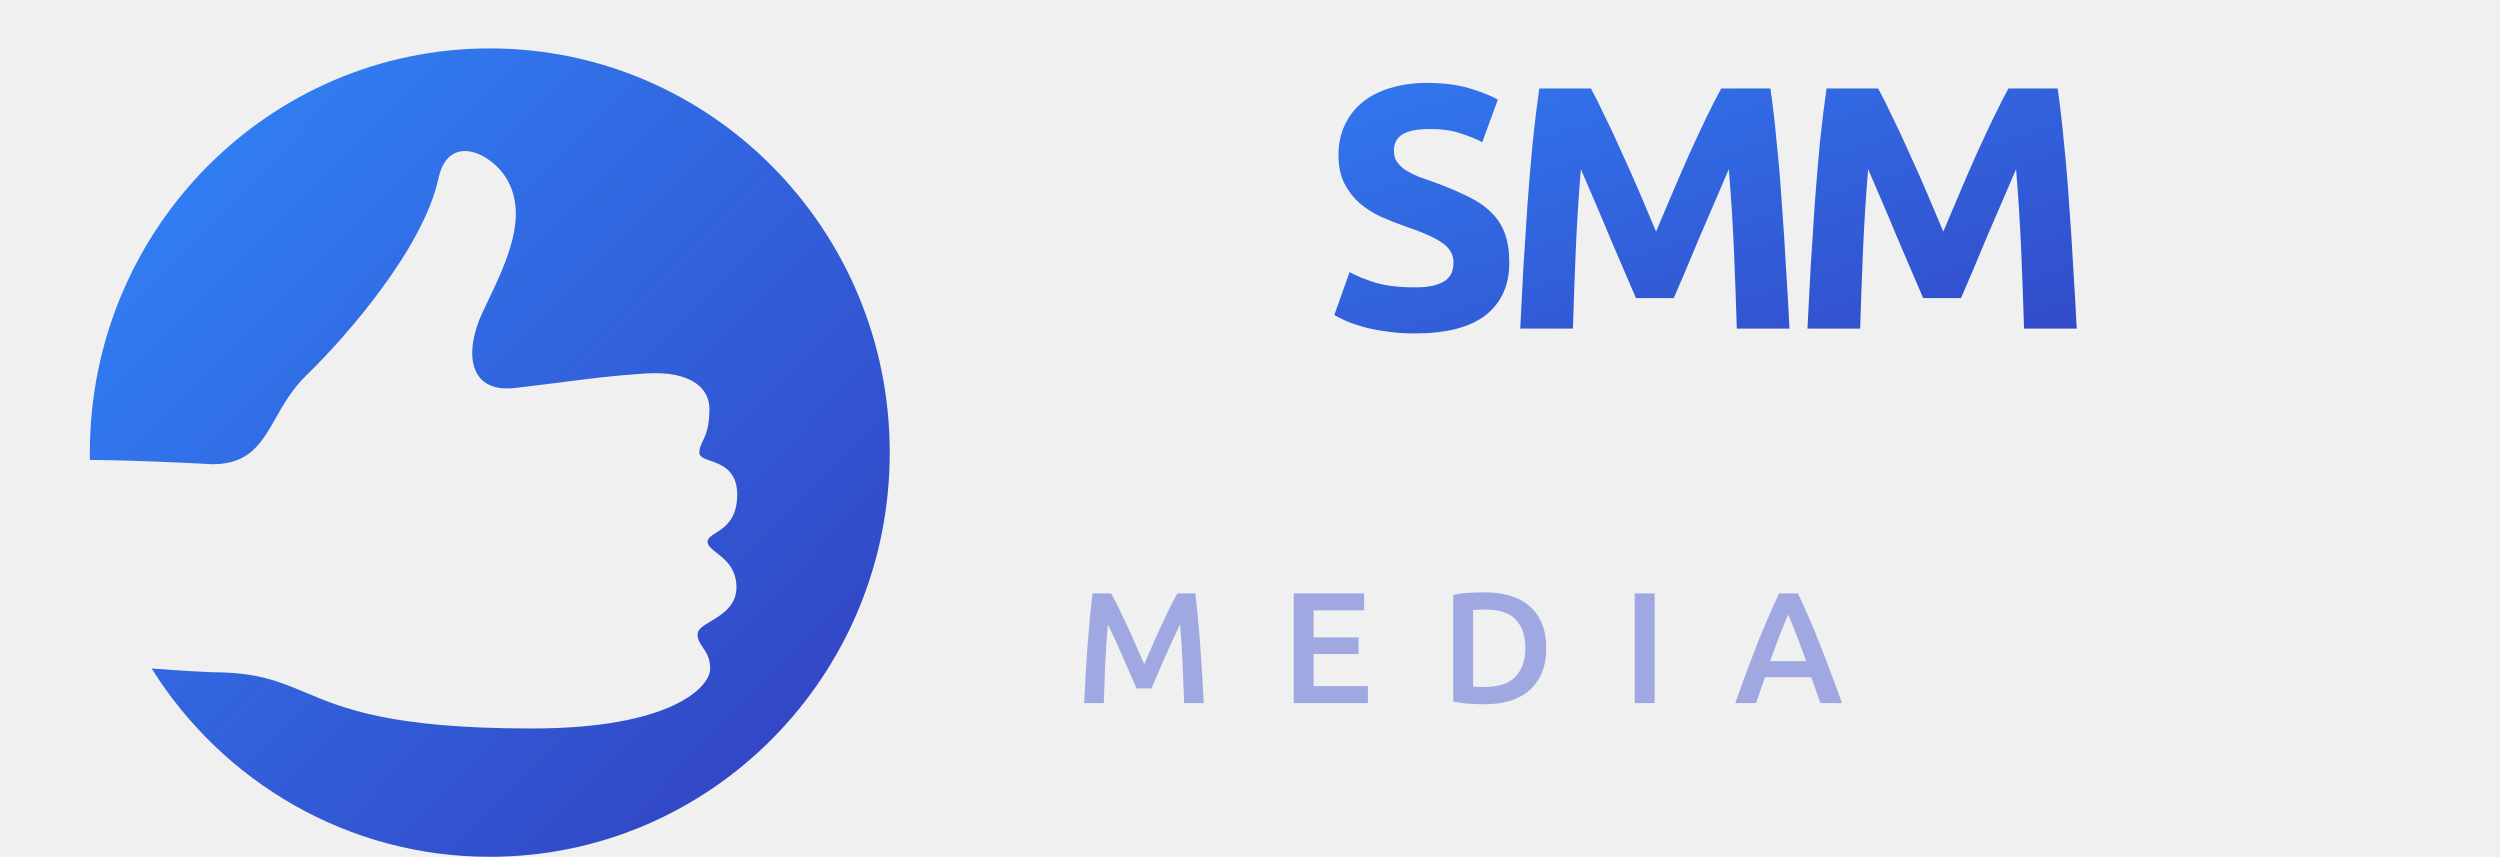
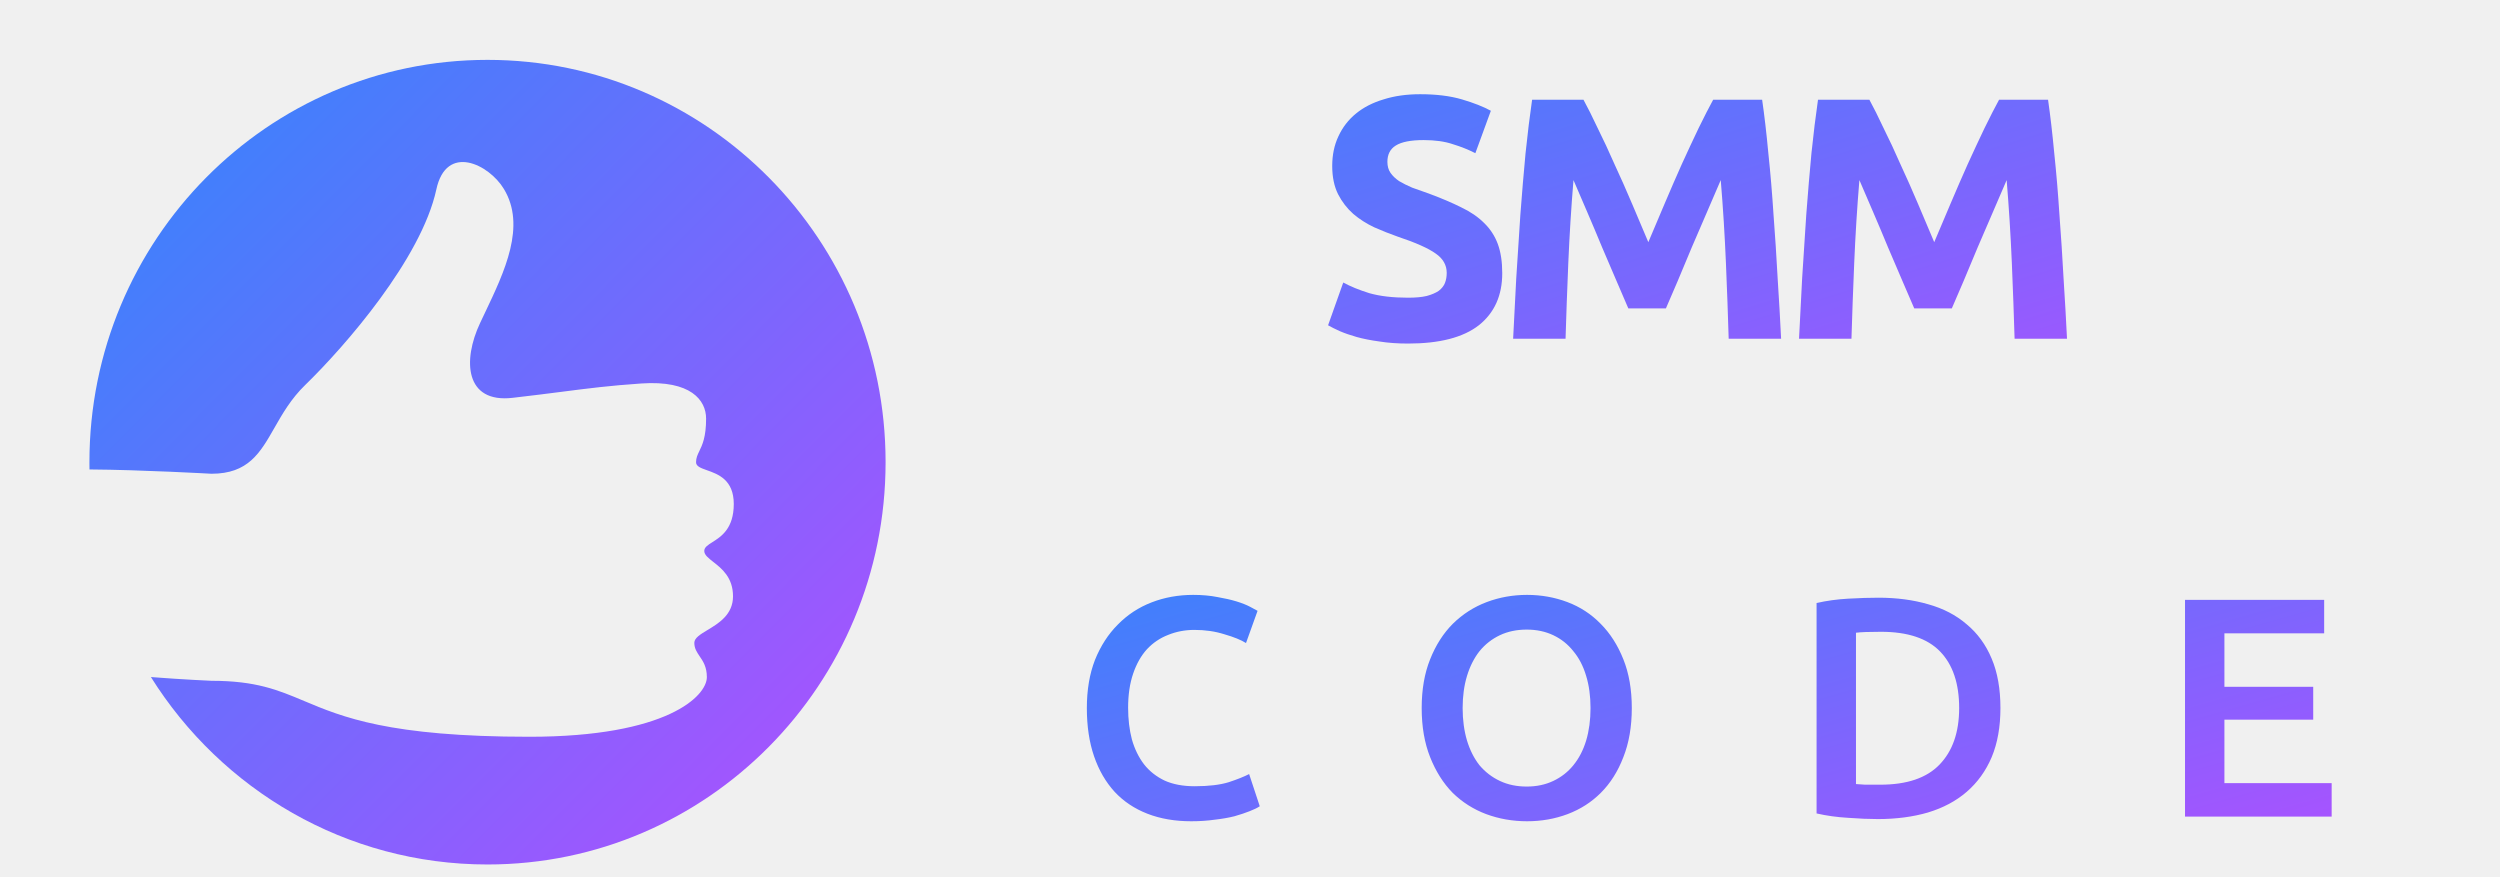
- <svg xmlns="http://www.w3.org/2000/svg" width="213" height="73" viewBox="0 0 213 73" fill="none">
-   <g clip-path="url(#clip0_0_3412)">
-     <path d="M120.533 24.483C121.182 24.483 121.714 24.434 122.127 24.335C122.56 24.217 122.904 24.07 123.16 23.892C123.416 23.695 123.593 23.469 123.692 23.213C123.79 22.957 123.839 22.672 123.839 22.357C123.839 21.688 123.524 21.137 122.894 20.704C122.265 20.251 121.182 19.769 119.647 19.257C118.978 19.021 118.309 18.756 117.639 18.46C116.97 18.145 116.37 17.762 115.839 17.309C115.307 16.837 114.874 16.276 114.54 15.626C114.205 14.957 114.038 14.15 114.038 13.205C114.038 12.261 114.215 11.414 114.569 10.666C114.923 9.899 115.425 9.249 116.075 8.718C116.724 8.186 117.512 7.783 118.437 7.507C119.362 7.212 120.405 7.065 121.566 7.065C122.944 7.065 124.134 7.212 125.138 7.507C126.142 7.803 126.969 8.127 127.618 8.482L126.29 12.113C125.719 11.818 125.079 11.562 124.371 11.345C123.682 11.109 122.845 10.991 121.861 10.991C120.759 10.991 119.962 11.149 119.47 11.463C118.998 11.759 118.761 12.221 118.761 12.851C118.761 13.225 118.85 13.54 119.027 13.796C119.204 14.052 119.45 14.288 119.765 14.504C120.1 14.701 120.474 14.888 120.887 15.065C121.32 15.223 121.792 15.39 122.304 15.567C123.367 15.961 124.292 16.354 125.079 16.748C125.866 17.122 126.516 17.565 127.028 18.076C127.559 18.588 127.953 19.189 128.209 19.877C128.464 20.566 128.592 21.403 128.592 22.387C128.592 24.296 127.923 25.782 126.585 26.845C125.246 27.888 123.229 28.409 120.533 28.409C119.627 28.409 118.811 28.35 118.082 28.232C117.354 28.134 116.705 28.006 116.134 27.848C115.583 27.691 115.101 27.524 114.687 27.346C114.294 27.169 113.959 27.002 113.683 26.845L114.982 23.184C115.593 23.518 116.341 23.823 117.226 24.099C118.132 24.355 119.234 24.483 120.533 24.483ZM135.546 7.537C135.901 8.186 136.304 8.993 136.757 9.958C137.229 10.902 137.711 11.936 138.203 13.058C138.715 14.16 139.217 15.291 139.709 16.453C140.201 17.614 140.664 18.706 141.097 19.73C141.53 18.706 141.992 17.614 142.484 16.453C142.976 15.291 143.468 14.16 143.96 13.058C144.472 11.936 144.954 10.902 145.407 9.958C145.879 8.993 146.293 8.186 146.647 7.537H150.839C151.036 8.895 151.213 10.42 151.37 12.113C151.548 13.786 151.695 15.537 151.813 17.368C151.951 19.179 152.069 20.999 152.167 22.83C152.286 24.66 152.384 26.382 152.463 27.996H147.975C147.916 26.008 147.838 23.843 147.739 21.501C147.641 19.159 147.493 16.797 147.296 14.416C146.942 15.242 146.548 16.157 146.115 17.161C145.682 18.165 145.249 19.169 144.816 20.172C144.403 21.176 144 22.141 143.606 23.066C143.212 23.971 142.878 24.748 142.602 25.398H139.384C139.109 24.748 138.774 23.971 138.381 23.066C137.987 22.141 137.574 21.176 137.141 20.172C136.727 19.169 136.304 18.165 135.871 17.161C135.438 16.157 135.045 15.242 134.69 14.416C134.493 16.797 134.346 19.159 134.247 21.501C134.149 23.843 134.07 26.008 134.011 27.996H129.524C129.603 26.382 129.691 24.66 129.79 22.83C129.908 20.999 130.026 19.179 130.144 17.368C130.282 15.537 130.429 13.786 130.587 12.113C130.764 10.42 130.951 8.895 131.148 7.537H135.546ZM160.02 7.537C160.374 8.186 160.778 8.993 161.23 9.958C161.703 10.902 162.185 11.936 162.677 13.058C163.189 14.16 163.691 15.291 164.183 16.453C164.675 17.614 165.137 18.706 165.57 19.73C166.003 18.706 166.466 17.614 166.958 16.453C167.45 15.291 167.942 14.16 168.434 13.058C168.946 11.936 169.428 10.902 169.88 9.958C170.353 8.993 170.766 8.186 171.12 7.537H175.313C175.509 8.895 175.686 10.42 175.844 12.113C176.021 13.786 176.169 15.537 176.287 17.368C176.425 19.179 176.543 20.999 176.641 22.83C176.759 24.66 176.858 26.382 176.936 27.996H172.449C172.39 26.008 172.311 23.843 172.213 21.501C172.114 19.159 171.967 16.797 171.77 14.416C171.416 15.242 171.022 16.157 170.589 17.161C170.156 18.165 169.723 19.169 169.29 20.172C168.877 21.176 168.473 22.141 168.08 23.066C167.686 23.971 167.351 24.748 167.076 25.398H163.858C163.582 24.748 163.248 23.971 162.854 23.066C162.46 22.141 162.047 21.176 161.614 20.172C161.201 19.169 160.778 18.165 160.345 17.161C159.912 16.157 159.518 15.242 159.164 14.416C158.967 16.797 158.819 19.159 158.721 21.501C158.623 23.843 158.544 26.008 158.485 27.996H153.997C154.076 26.382 154.165 24.66 154.263 22.83C154.381 20.999 154.499 19.179 154.617 17.368C154.755 15.537 154.903 13.786 155.06 12.113C155.237 10.42 155.424 8.895 155.621 7.537H160.02Z" fill="url(#paint0_linear_0_3412)" />
-     <path opacity="0.42" d="M94.663 50.559C94.86 50.9 95.08 51.318 95.323 51.812C95.566 52.306 95.813 52.828 96.064 53.376C96.316 53.915 96.563 54.467 96.805 55.033C97.057 55.59 97.286 56.107 97.493 56.583C97.7 56.107 97.924 55.59 98.167 55.033C98.409 54.467 98.656 53.915 98.908 53.376C99.16 52.828 99.407 52.306 99.649 51.812C99.892 51.318 100.112 50.9 100.31 50.559H101.846C101.927 51.242 102.003 51.969 102.075 52.742C102.147 53.506 102.21 54.292 102.264 55.101C102.327 55.9 102.381 56.709 102.426 57.527C102.48 58.335 102.524 59.126 102.56 59.899H100.889C100.853 58.812 100.808 57.693 100.754 56.543C100.71 55.393 100.638 54.279 100.539 53.2C100.44 53.407 100.323 53.654 100.188 53.942C100.054 54.229 99.91 54.544 99.757 54.885C99.604 55.218 99.447 55.563 99.285 55.923C99.133 56.282 98.98 56.633 98.827 56.974C98.683 57.307 98.549 57.621 98.423 57.918C98.297 58.205 98.189 58.452 98.099 58.659H96.832C96.743 58.452 96.635 58.201 96.509 57.904C96.383 57.608 96.244 57.293 96.091 56.961C95.947 56.619 95.795 56.269 95.633 55.909C95.48 55.55 95.327 55.204 95.175 54.872C95.022 54.539 94.878 54.229 94.743 53.942C94.609 53.645 94.492 53.398 94.393 53.2C94.294 54.279 94.218 55.393 94.164 56.543C94.119 57.693 94.079 58.812 94.043 59.899H92.371C92.407 59.126 92.448 58.326 92.493 57.5C92.547 56.673 92.6 55.855 92.654 55.047C92.717 54.229 92.785 53.438 92.857 52.675C92.928 51.911 93.005 51.206 93.086 50.559H94.663ZM110.226 59.899V50.559H116.224V52.001H111.925V54.306H115.752V55.721H111.925V58.457H116.547V59.899H110.226ZM125.509 58.497C125.608 58.506 125.738 58.515 125.9 58.524C126.062 58.524 126.282 58.524 126.56 58.524C127.701 58.524 128.551 58.237 129.108 57.661C129.674 57.078 129.957 56.264 129.957 55.222C129.957 54.162 129.683 53.349 129.135 52.783C128.586 52.217 127.737 51.934 126.587 51.934C126.084 51.934 125.725 51.947 125.509 51.974V58.497ZM131.736 55.222C131.736 56.031 131.61 56.736 131.358 57.338C131.107 57.931 130.747 58.43 130.28 58.834C129.822 59.229 129.265 59.526 128.609 59.724C127.962 59.912 127.243 60.007 126.452 60.007C126.075 60.007 125.648 59.989 125.172 59.953C124.696 59.926 124.242 59.863 123.811 59.764V50.694C124.242 50.595 124.7 50.532 125.186 50.505C125.671 50.478 126.102 50.465 126.479 50.465C127.261 50.465 127.975 50.559 128.622 50.748C129.269 50.927 129.822 51.215 130.28 51.61C130.747 51.996 131.107 52.491 131.358 53.093C131.61 53.686 131.736 54.395 131.736 55.222ZM139.278 50.559H140.976V59.899H139.278V50.559ZM155.1 59.899C154.974 59.53 154.844 59.166 154.709 58.807C154.575 58.448 154.444 58.079 154.318 57.702H150.383C150.257 58.079 150.127 58.452 149.992 58.821C149.866 59.18 149.741 59.539 149.615 59.899H147.849C148.2 58.901 148.532 57.98 148.847 57.136C149.161 56.291 149.467 55.492 149.763 54.737C150.069 53.982 150.37 53.263 150.666 52.581C150.963 51.898 151.268 51.224 151.582 50.559H153.186C153.501 51.224 153.806 51.898 154.103 52.581C154.399 53.263 154.696 53.982 154.992 54.737C155.298 55.492 155.608 56.291 155.922 57.136C156.246 57.98 156.583 58.901 156.933 59.899H155.1ZM152.351 52.365C152.144 52.841 151.906 53.421 151.636 54.103C151.376 54.786 151.102 55.528 150.814 56.327H153.887C153.6 55.528 153.321 54.782 153.052 54.09C152.782 53.398 152.548 52.823 152.351 52.365Z" fill="#3346D0" />
-     <path fill-rule="evenodd" clip-rule="evenodd" d="M41.73 73C60.55 73 75.806 57.582 75.806 38.562C75.806 19.543 60.55 4.125 41.73 4.125C22.911 4.125 7.655 19.543 7.655 38.562C7.655 38.77 7.657 38.978 7.66 39.185C12.202 39.217 18.098 39.553 18.098 39.553C21.251 39.553 22.265 37.774 23.488 35.63C24.167 34.439 24.91 33.136 26.119 31.962C29.533 28.649 36.065 21.141 37.35 15.221C38.202 11.256 41.856 13.055 43.133 15.175C45.053 18.342 43.194 22.242 41.515 25.767C41.374 26.064 41.234 26.358 41.097 26.648C39.58 29.87 39.811 33.523 43.873 33.055C45.556 32.862 46.895 32.69 48.096 32.536C50.387 32.242 52.178 32.011 54.91 31.825C59.119 31.54 60.442 33.248 60.442 34.835C60.442 36.417 60.114 37.095 59.863 37.614C59.708 37.935 59.582 38.195 59.582 38.571C59.582 38.92 59.99 39.065 60.517 39.252C61.47 39.59 62.811 40.066 62.811 42.141C62.811 44.249 61.729 44.935 60.982 45.409C60.587 45.659 60.285 45.85 60.285 46.161C60.285 46.495 60.624 46.761 61.051 47.095C61.773 47.661 62.746 48.422 62.746 50.044C62.746 51.614 61.518 52.354 60.558 52.933C59.941 53.305 59.434 53.611 59.434 54.027C59.434 54.506 59.651 54.825 59.889 55.176C60.182 55.606 60.507 56.085 60.507 56.964C60.507 58.561 57.149 62.067 45.307 62.067C33.319 62.067 29.296 60.376 26.03 59.004C23.799 58.066 21.921 57.276 18.098 57.276C18.098 57.276 15.685 57.172 12.918 56.956C18.957 66.598 29.604 73 41.73 73Z" fill="url(#paint1_linear_0_3412)" />
+ <svg xmlns="http://www.w3.org/2000/svg" width="214" height="75" viewBox="0 0 214 75" fill="none">
+   <g clip-path="url(#clip0_0_4089)">
+     <path d="M120.533 25.483C121.182 25.483 121.714 25.434 122.127 25.335C122.56 25.217 122.904 25.07 123.16 24.892C123.416 24.695 123.593 24.469 123.692 24.213C123.79 23.957 123.839 23.672 123.839 23.357C123.839 22.688 123.524 22.137 122.894 21.704C122.265 21.251 121.182 20.769 119.647 20.257C118.978 20.021 118.309 19.756 117.639 19.46C116.97 19.145 116.37 18.762 115.839 18.309C115.307 17.837 114.874 17.276 114.54 16.626C114.205 15.957 114.038 15.15 114.038 14.205C114.038 13.261 114.215 12.414 114.569 11.666C114.923 10.899 115.425 10.249 116.075 9.718C116.724 9.186 117.512 8.783 118.437 8.507C119.362 8.212 120.405 8.065 121.566 8.065C122.944 8.065 124.134 8.212 125.138 8.507C126.142 8.803 126.969 9.127 127.618 9.482L126.29 13.113C125.719 12.818 125.079 12.562 124.371 12.345C123.682 12.109 122.845 11.991 121.861 11.991C120.759 11.991 119.962 12.149 119.47 12.463C118.998 12.759 118.761 13.221 118.761 13.851C118.761 14.225 118.85 14.54 119.027 14.796C119.204 15.052 119.45 15.288 119.765 15.504C120.1 15.701 120.474 15.888 120.887 16.065C121.32 16.223 121.792 16.39 122.304 16.567C123.367 16.961 124.292 17.354 125.079 17.748C125.866 18.122 126.516 18.565 127.028 19.076C127.559 19.588 127.953 20.189 128.209 20.877C128.464 21.566 128.592 22.403 128.592 23.387C128.592 25.296 127.923 26.782 126.585 27.845C125.246 28.888 123.229 29.409 120.533 29.409C119.627 29.409 118.811 29.35 118.082 29.232C117.354 29.134 116.705 29.006 116.134 28.848C115.583 28.691 115.101 28.524 114.687 28.346C114.294 28.169 113.959 28.002 113.683 27.845L114.982 24.184C115.593 24.518 116.341 24.823 117.226 25.099C118.132 25.355 119.234 25.483 120.533 25.483ZM135.546 8.537C135.901 9.186 136.304 9.993 136.757 10.958C137.229 11.902 137.711 12.936 138.203 14.058C138.715 15.16 139.217 16.291 139.709 17.453C140.201 18.614 140.664 19.706 141.097 20.73C141.53 19.706 141.992 18.614 142.484 17.453C142.976 16.291 143.468 15.16 143.96 14.058C144.472 12.936 144.954 11.902 145.407 10.958C145.879 9.993 146.293 9.186 146.647 8.537H150.839C151.036 9.895 151.213 11.42 151.37 13.113C151.548 14.786 151.695 16.538 151.813 18.368C151.951 20.179 152.069 21.999 152.167 23.83C152.286 25.66 152.384 27.382 152.463 28.996H147.975C147.916 27.008 147.838 24.843 147.739 22.501C147.641 20.159 147.493 17.797 147.296 15.416C146.942 16.242 146.548 17.157 146.115 18.161C145.682 19.165 145.249 20.169 144.816 21.172C144.403 22.176 144 23.141 143.606 24.066C143.212 24.971 142.878 25.748 142.602 26.398H139.384C139.109 25.748 138.774 24.971 138.381 24.066C137.987 23.141 137.574 22.176 137.141 21.172C136.727 20.169 136.304 19.165 135.871 18.161C135.438 17.157 135.045 16.242 134.69 15.416C134.493 17.797 134.346 20.159 134.247 22.501C134.149 24.843 134.07 27.008 134.011 28.996H129.524C129.603 27.382 129.691 25.66 129.79 23.83C129.908 21.999 130.026 20.179 130.144 18.368C130.282 16.538 130.429 14.786 130.587 13.113C130.764 11.42 130.951 9.895 131.148 8.537H135.546ZM160.02 8.537C160.374 9.186 160.778 9.993 161.23 10.958C161.703 11.902 162.185 12.936 162.677 14.058C163.189 15.16 163.691 16.291 164.183 17.453C164.675 18.614 165.137 19.706 165.57 20.73C166.003 19.706 166.466 18.614 166.958 17.453C167.45 16.291 167.942 15.16 168.434 14.058C168.946 12.936 169.428 11.902 169.88 10.958C170.353 9.993 170.766 9.186 171.12 8.537H175.313C175.509 9.895 175.686 11.42 175.844 13.113C176.021 14.786 176.169 16.538 176.287 18.368C176.425 20.179 176.543 21.999 176.641 23.83C176.759 25.66 176.858 27.382 176.936 28.996H172.449C172.39 27.008 172.311 24.843 172.213 22.501C172.114 20.159 171.967 17.797 171.77 15.416C171.416 16.242 171.022 17.157 170.589 18.161C170.156 19.165 169.723 20.169 169.29 21.172C168.877 22.176 168.473 23.141 168.08 24.066C167.686 24.971 167.351 25.748 167.076 26.398H163.858C163.582 25.748 163.248 24.971 162.854 24.066C162.46 23.141 162.047 22.176 161.614 21.172C161.201 20.169 160.778 19.165 160.345 18.161C159.912 17.157 159.518 16.242 159.164 15.416C158.967 17.797 158.819 20.159 158.721 22.501C158.623 24.843 158.544 27.008 158.485 28.996H153.997C154.076 27.382 154.165 25.66 154.263 23.83C154.381 21.999 154.499 20.179 154.617 18.368C154.755 16.538 154.903 14.786 155.06 13.113C155.237 11.42 155.424 9.895 155.621 8.537H160.02Z" fill="url(#paint0_linear_0_4089)" />
+     <path d="M101.974 70.3C100.582 70.3 99.333 70.086 98.227 69.658C97.121 69.23 96.184 68.605 95.416 67.784C94.649 66.946 94.06 65.929 93.65 64.733C93.24 63.538 93.034 62.164 93.034 60.611C93.034 59.059 93.266 57.685 93.73 56.489C94.212 55.294 94.863 54.286 95.684 53.465C96.505 52.626 97.468 51.993 98.575 51.565C99.681 51.136 100.868 50.922 102.134 50.922C102.902 50.922 103.598 50.985 104.222 51.11C104.847 51.217 105.391 51.342 105.855 51.484C106.319 51.627 106.702 51.779 107.006 51.94C107.309 52.1 107.523 52.216 107.648 52.287L106.658 55.044C106.229 54.776 105.614 54.527 104.811 54.295C104.026 54.045 103.169 53.92 102.242 53.92C101.439 53.92 100.689 54.063 99.993 54.348C99.297 54.616 98.691 55.026 98.173 55.58C97.674 56.133 97.281 56.828 96.996 57.667C96.71 58.506 96.567 59.478 96.567 60.584C96.567 61.566 96.674 62.467 96.888 63.288C97.121 64.109 97.468 64.822 97.932 65.429C98.396 66.018 98.985 66.482 99.699 66.821C100.413 67.142 101.269 67.302 102.268 67.302C103.464 67.302 104.436 67.186 105.186 66.954C105.935 66.705 106.515 66.473 106.925 66.259L107.835 69.015C107.621 69.158 107.327 69.301 106.952 69.444C106.595 69.586 106.167 69.729 105.667 69.872C105.168 69.997 104.606 70.095 103.981 70.166C103.357 70.255 102.688 70.3 101.974 70.3ZM125.202 60.611C125.202 61.628 125.327 62.556 125.577 63.395C125.827 64.216 126.183 64.92 126.647 65.509C127.129 66.08 127.709 66.526 128.387 66.847C129.065 67.169 129.832 67.329 130.689 67.329C131.528 67.329 132.286 67.169 132.964 66.847C133.642 66.526 134.213 66.08 134.677 65.509C135.159 64.92 135.524 64.216 135.774 63.395C136.024 62.556 136.149 61.628 136.149 60.611C136.149 59.594 136.024 58.675 135.774 57.855C135.524 57.016 135.159 56.311 134.677 55.74C134.213 55.151 133.642 54.696 132.964 54.375C132.286 54.054 131.528 53.893 130.689 53.893C129.832 53.893 129.065 54.054 128.387 54.375C127.709 54.696 127.129 55.151 126.647 55.74C126.183 56.329 125.827 57.034 125.577 57.855C125.327 58.675 125.202 59.594 125.202 60.611ZM139.682 60.611C139.682 62.199 139.441 63.6 138.959 64.813C138.495 66.027 137.853 67.044 137.032 67.865C136.229 68.668 135.284 69.274 134.195 69.685C133.107 70.095 131.947 70.3 130.716 70.3C129.484 70.3 128.316 70.095 127.209 69.685C126.121 69.274 125.166 68.668 124.346 67.865C123.543 67.044 122.9 66.027 122.419 64.813C121.937 63.6 121.696 62.199 121.696 60.611C121.696 59.023 121.937 57.632 122.419 56.436C122.9 55.223 123.552 54.206 124.372 53.385C125.211 52.564 126.175 51.948 127.263 51.538C128.351 51.128 129.502 50.922 130.716 50.922C131.929 50.922 133.08 51.128 134.168 51.538C135.257 51.948 136.202 52.564 137.005 53.385C137.826 54.206 138.477 55.223 138.959 56.436C139.441 57.632 139.682 59.023 139.682 60.611ZM158.872 67.115C159.068 67.133 159.327 67.151 159.648 67.169C159.969 67.169 160.406 67.169 160.959 67.169C163.225 67.169 164.912 66.598 166.018 65.456C167.142 64.296 167.704 62.681 167.704 60.611C167.704 58.506 167.16 56.891 166.071 55.767C164.983 54.643 163.297 54.081 161.013 54.081C160.014 54.081 159.3 54.107 158.872 54.161V67.115ZM171.237 60.611C171.237 62.217 170.987 63.618 170.488 64.813C169.988 65.991 169.274 66.981 168.346 67.784C167.436 68.569 166.33 69.158 165.028 69.551C163.743 69.925 162.315 70.113 160.745 70.113C159.996 70.113 159.148 70.077 158.202 70.006C157.257 69.952 156.356 69.827 155.499 69.631V51.618C156.356 51.422 157.266 51.297 158.229 51.244C159.193 51.19 160.049 51.163 160.799 51.163C162.351 51.163 163.77 51.351 165.054 51.725C166.339 52.082 167.436 52.653 168.346 53.438C169.274 54.206 169.988 55.187 170.488 56.382C170.987 57.56 171.237 58.97 171.237 60.611ZM187.037 69.899V51.351H198.948V54.215H190.41V58.791H198.011V61.602H190.41V67.035H199.59V69.899H187.037Z" fill="url(#paint1_linear_0_4089)" />
+     <path fill-rule="evenodd" clip-rule="evenodd" d="M41.73 74C60.55 74 75.806 58.582 75.806 39.562C75.806 20.543 60.55 5.125 41.73 5.125C22.911 5.125 7.655 20.543 7.655 39.562C7.655 39.77 7.657 39.978 7.66 40.185C12.202 40.217 18.098 40.553 18.098 40.553C21.251 40.553 22.265 38.773 23.488 36.629C24.167 35.439 24.91 34.136 26.119 32.962C29.533 29.649 36.065 22.141 37.35 16.221C38.202 12.256 41.856 14.055 43.133 16.175C45.053 19.341 43.194 23.242 41.515 26.767C41.374 27.064 41.234 27.358 41.097 27.648C39.58 30.87 39.811 34.523 43.873 34.055C45.556 33.862 46.895 33.69 48.096 33.536C50.387 33.242 52.178 33.011 54.91 32.825C59.119 32.54 60.442 34.247 60.442 35.835C60.442 37.417 60.114 38.095 59.863 38.614C59.708 38.935 59.582 39.195 59.582 39.571C59.582 39.92 59.99 40.065 60.517 40.252C61.47 40.59 62.811 41.066 62.811 43.141C62.811 45.249 61.729 45.934 60.982 46.408C60.587 46.659 60.285 46.85 60.285 47.161C60.285 47.495 60.624 47.761 61.051 48.095C61.773 48.66 62.746 49.422 62.746 51.044C62.746 52.614 61.518 53.354 60.558 53.933C59.941 54.305 59.434 54.611 59.434 55.027C59.434 55.506 59.651 55.825 59.889 56.176C60.182 56.606 60.507 57.085 60.507 57.964C60.507 59.561 57.149 63.067 45.307 63.067C33.319 63.067 29.296 61.376 26.03 60.003C23.799 59.066 21.921 58.276 18.098 58.276C18.098 58.276 15.685 58.172 12.918 57.956C18.957 67.598 29.604 74 41.73 74Z" fill="url(#paint2_linear_0_4089)" />
  </g>
  <defs>
-     <linearGradient id="paint0_linear_0_3412" x1="35.977" y1="16.996" x2="55.208" y2="79.034" gradientUnits="userSpaceOnUse">
+     <linearGradient id="paint0_linear_0_4089" x1="35.977" y1="17.996" x2="55.208" y2="80.034" gradientUnits="userSpaceOnUse">
      <stop stop-color="#3087FB" />
-       <stop offset="1" stop-color="#333DBD" />
+       <stop offset="1" stop-color="#B34EFF" />
    </linearGradient>
-     <linearGradient id="paint1_linear_0_3412" x1="-26.421" y1="38.562" x2="42.451" y2="106.71" gradientUnits="userSpaceOnUse">
+     <linearGradient id="paint1_linear_0_4089" x1="37.009" y1="60.399" x2="53.322" y2="117.759" gradientUnits="userSpaceOnUse">
      <stop stop-color="#3087FB" />
-       <stop offset="1" stop-color="#333DBD" />
+       <stop offset="1" stop-color="#B34EFF" />
    </linearGradient>
-     <clipPath id="clip0_0_3412">
-       <rect width="213" height="73" fill="white" />
+     <linearGradient id="paint2_linear_0_4089" x1="-26.421" y1="39.562" x2="42.451" y2="107.71" gradientUnits="userSpaceOnUse">
+       <stop stop-color="#3087FB" />
+       <stop offset="1" stop-color="#B34EFF" />
+     </linearGradient>
+     <clipPath id="clip0_0_4089">
+       <rect width="213.509" height="73.903" fill="white" transform="translate(0 0.995972)" />
    </clipPath>
  </defs>
</svg>
